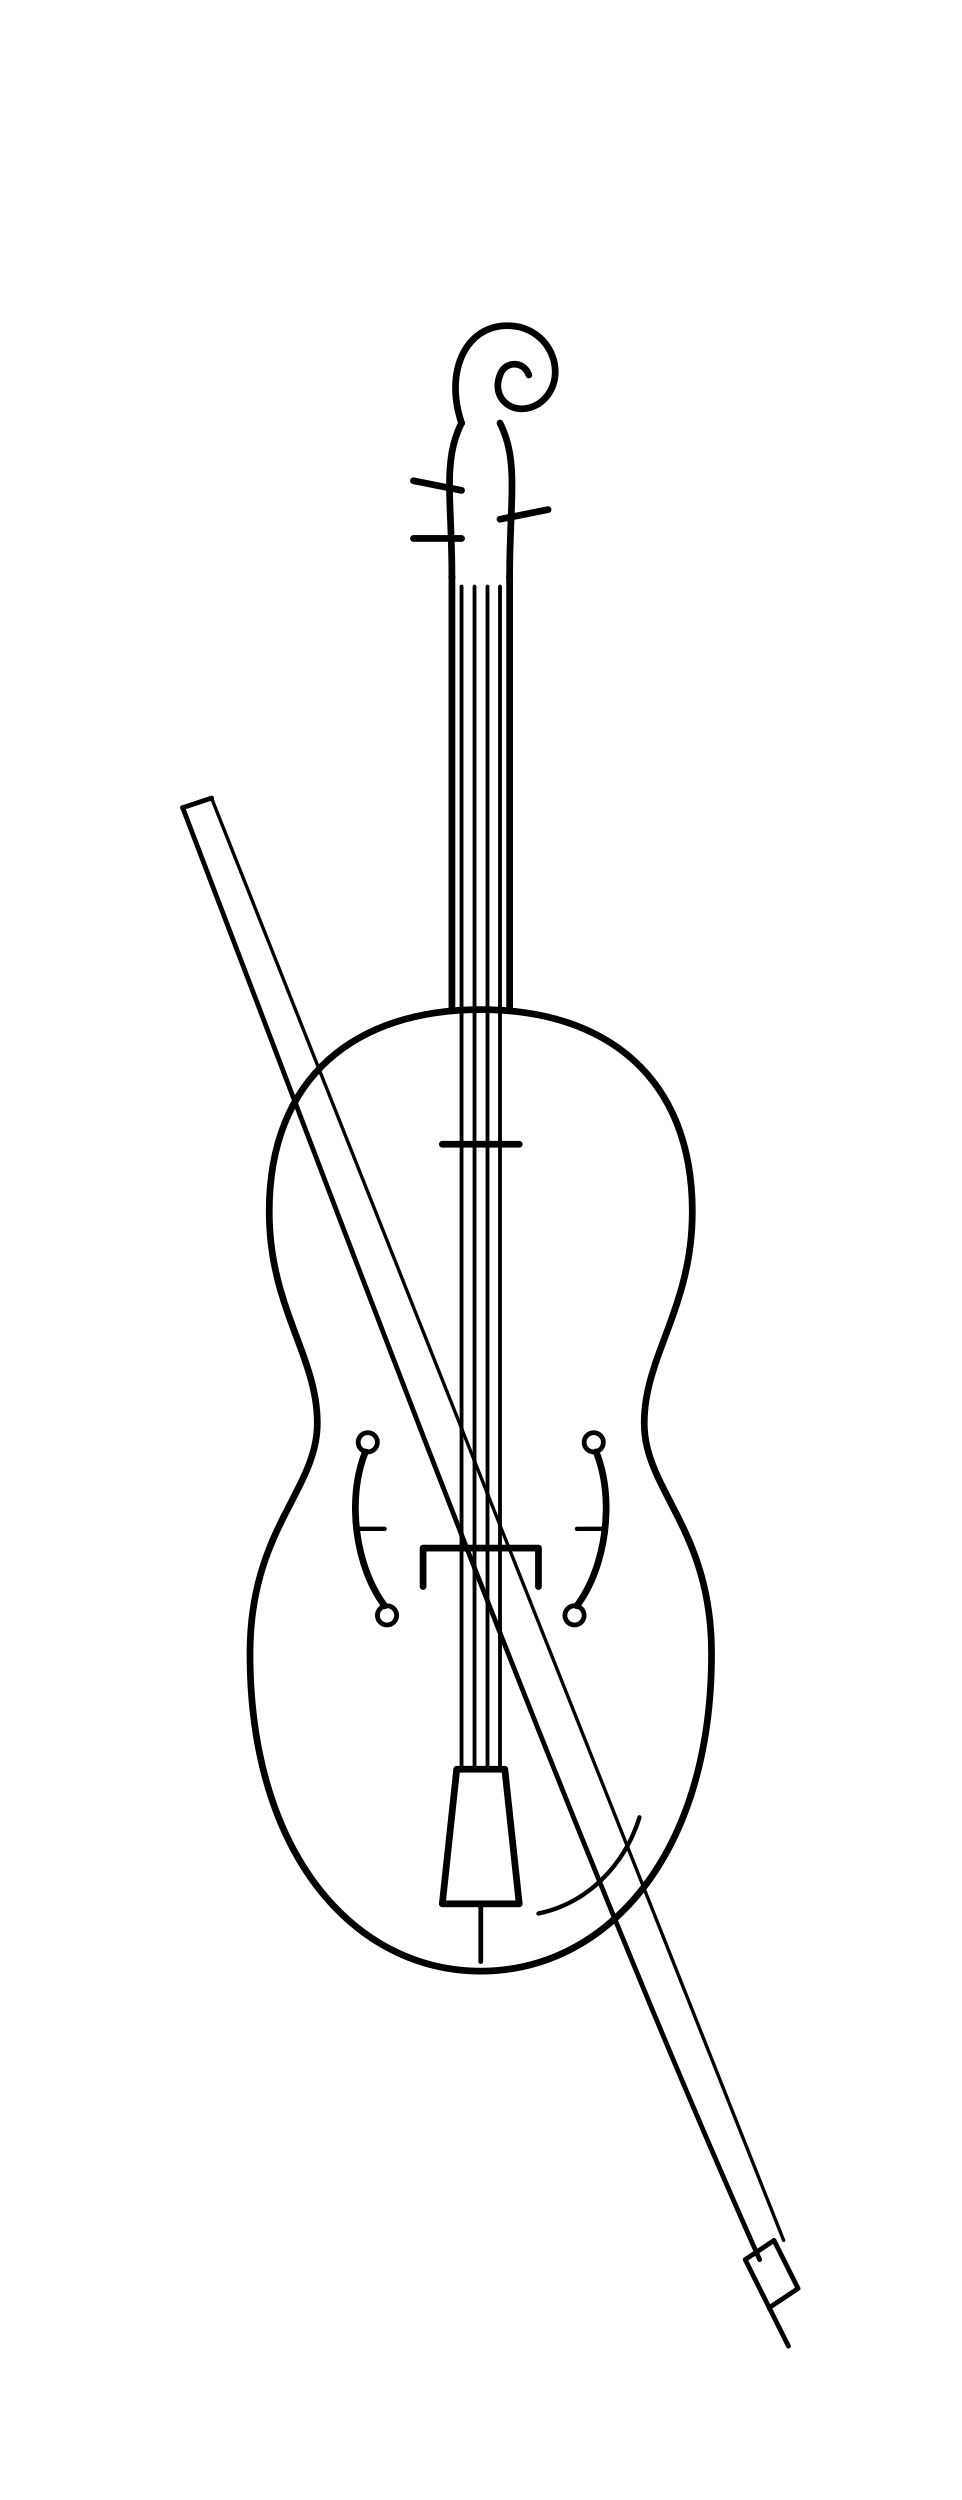
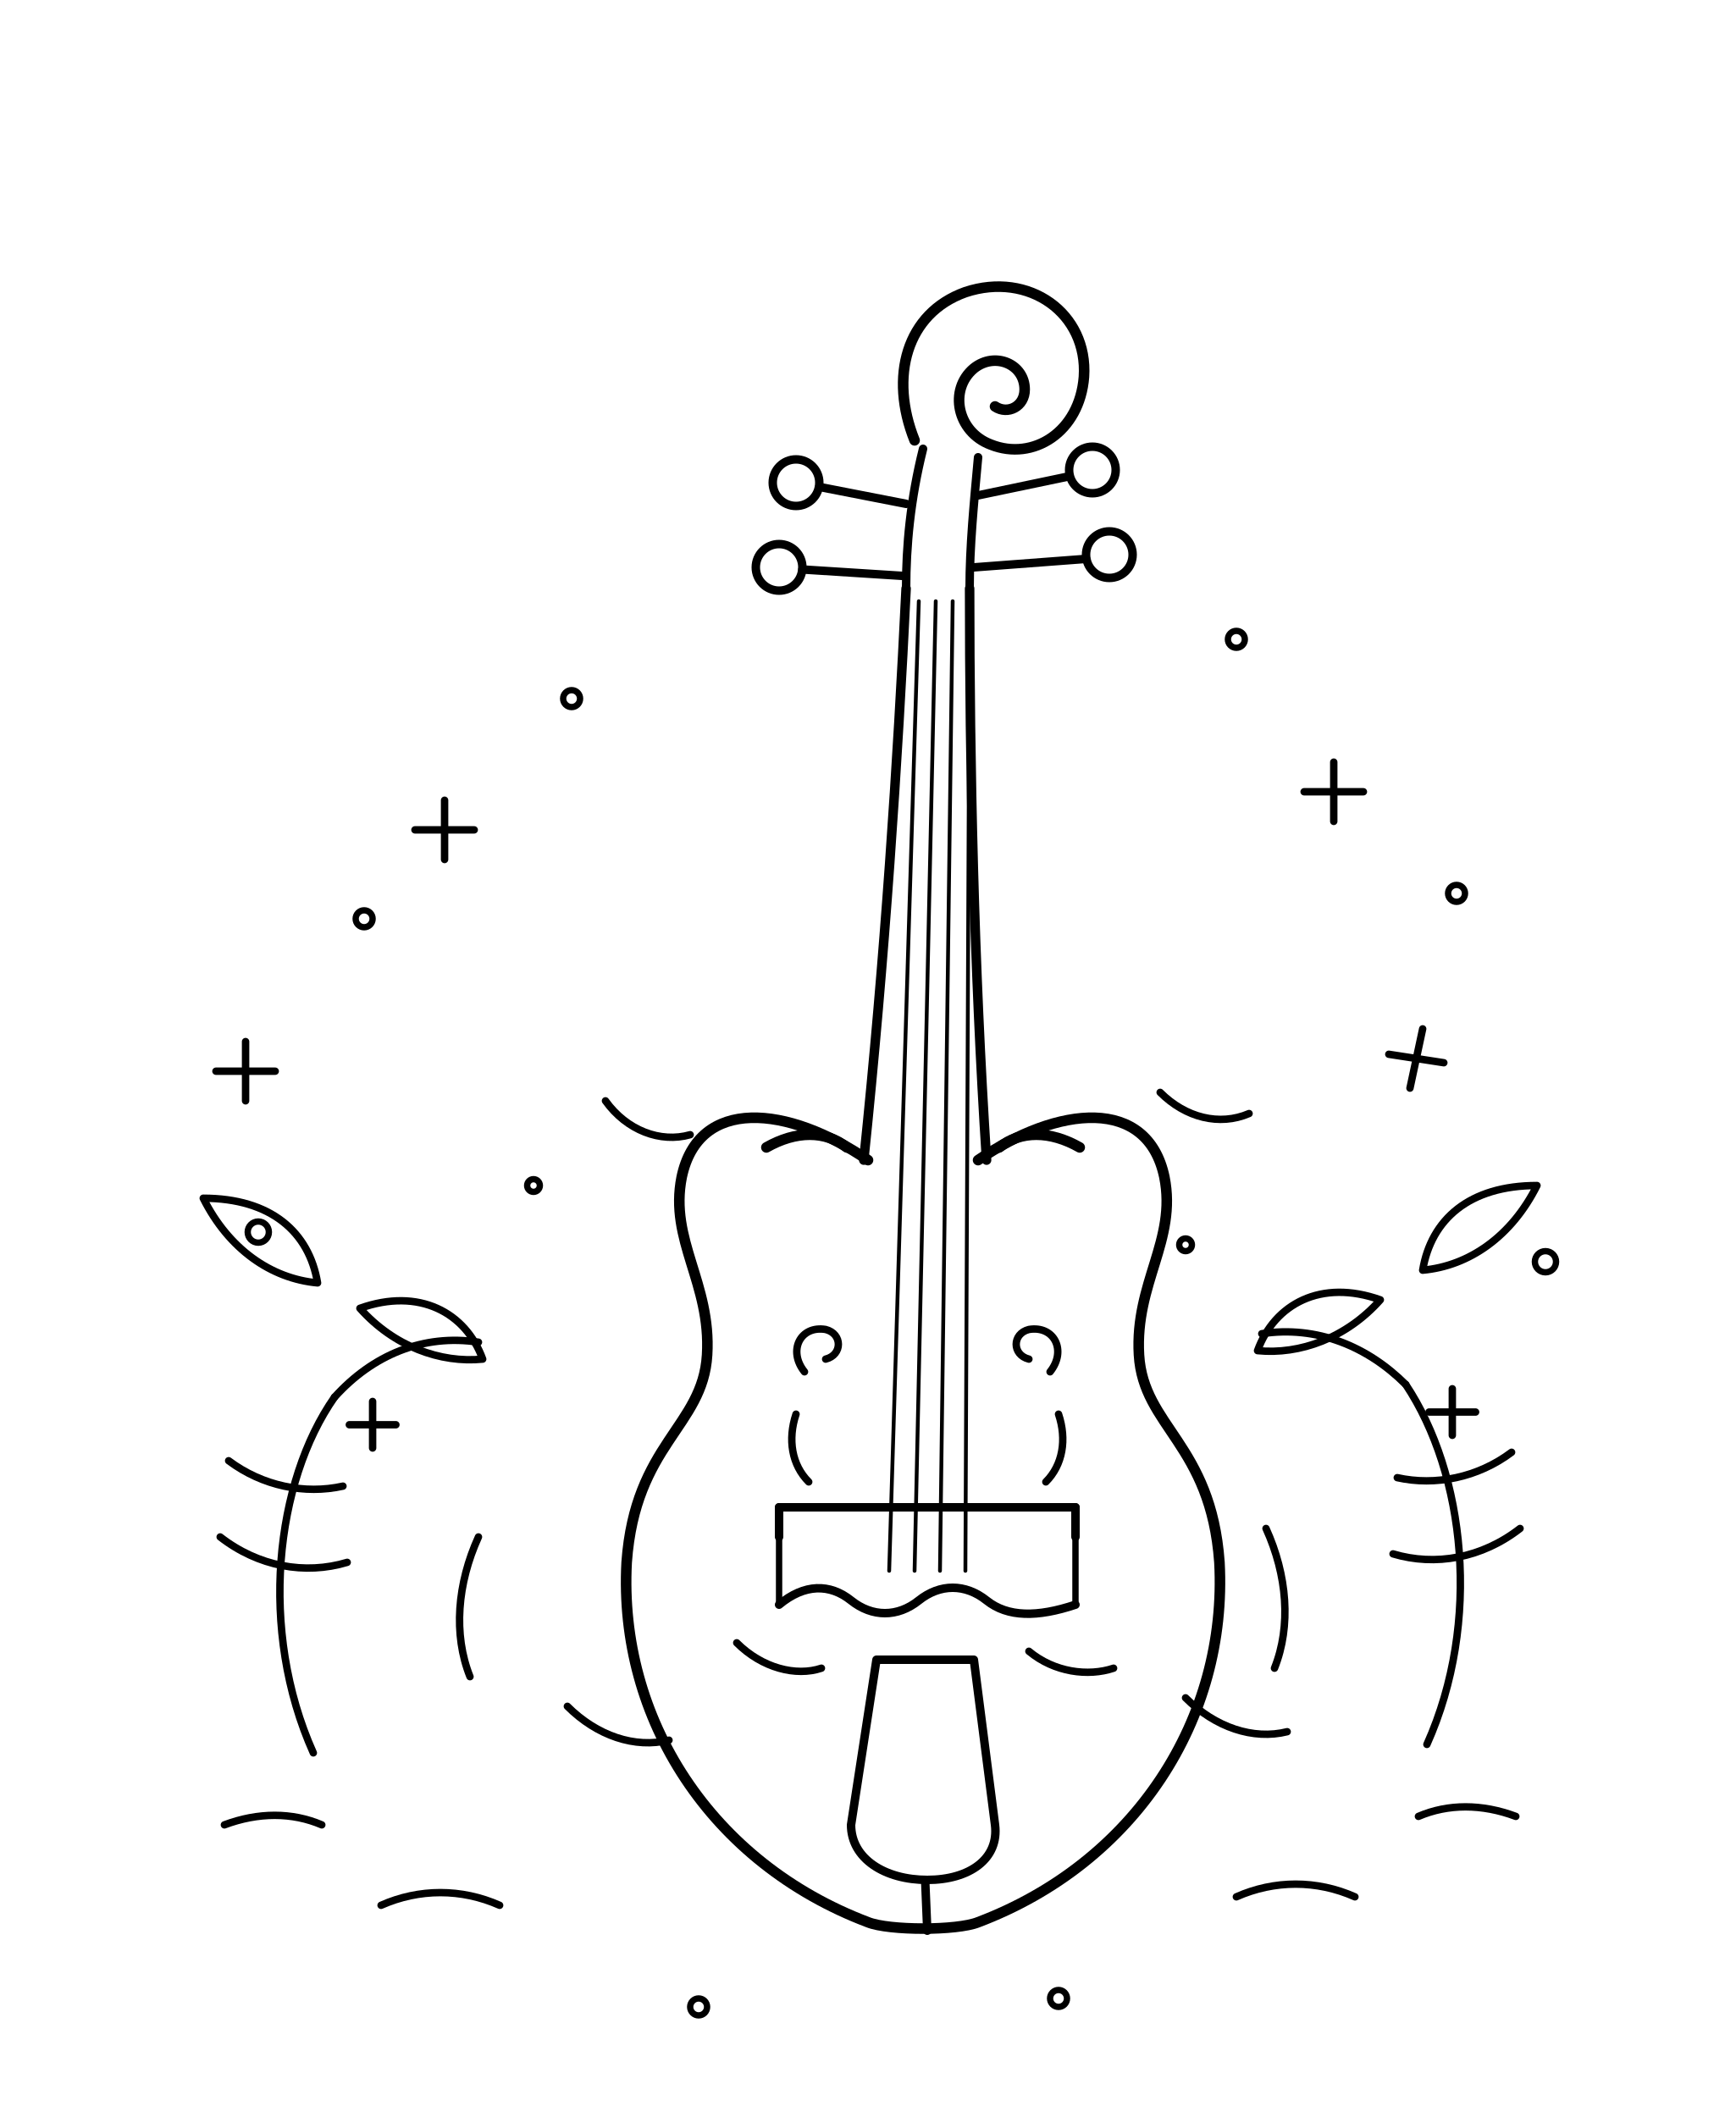
- <svg xmlns="http://www.w3.org/2000/svg" viewBox="0 0 200 520" fill="none" role="presentation" aria-hidden="true">
-   <g stroke="currentColor" stroke-width="1.4" stroke-linecap="round" stroke-linejoin="round">
-     <path d="M100 210                  C 74 210, 56 224, 56 252                  C 56 272, 66 282, 66 296                  C 66 310, 52 318, 52 344                  C 52 386, 74 410, 100 410                  C 126 410, 148 386, 148 344                  C 148 318, 134 310, 134 296                  C 134 282, 144 272, 144 252                  C 144 224, 126 210, 100 210 Z" />
-     <line x1="94" y1="210" x2="94" y2="120" />
-     <line x1="106" y1="210" x2="106" y2="120" />
-     <path d="M94 120 C 94 104, 92 96, 96 88" />
-     <path d="M106 120 C 106 104, 108 96, 104 88" />
-     <path d="M96 88                  C 92 76, 98 66, 108 68                  C 116 70, 118 80, 112 84                  C 107 87, 102 83, 104 78                  C 105 75, 109 75, 110 78" />
-     <line x1="86" y1="100" x2="96" y2="102" />
-     <line x1="114" y1="106" x2="104" y2="108" />
-     <line x1="86" y1="112" x2="96" y2="112" />
-     <g stroke-width="0.8">
-       <line x1="96" y1="122" x2="96" y2="368" />
-       <line x1="98.7" y1="122" x2="98.7" y2="368" />
-       <line x1="101.4" y1="122" x2="101.4" y2="368" />
-       <line x1="104" y1="122" x2="104" y2="368" />
+ <svg xmlns="http://www.w3.org/2000/svg" viewBox="0 0 820 1000" fill="none" role="presentation" aria-hidden="true">
+   <g stroke="currentColor" stroke-linecap="round" stroke-linejoin="round">
+     <g stroke-width="5">
+       <path d="M432 208                      C 420 178, 428 148, 456 138                      C 486 128, 514 148, 512 178                      C 510 204, 488 218, 468 210                      C 452 204, 448 184, 460 174                      C 470 166, 484 172, 484 184                      C 484 192, 476 196, 470 192" />
    </g>
-     <line x1="92" y1="238" x2="108" y2="238" />
-     <path d="M88 330 L 88 322 L 112 322 L 112 330" />
-     <path d="M76 302 C 72 312, 74 326, 80 334" />
-     <circle cx="76.5" cy="300" r="2" stroke-width="1" />
-     <circle cx="80.5" cy="336" r="2" stroke-width="1" />
-     <line x1="74" y1="318" x2="80" y2="318" stroke-width="0.9" />
-     <path d="M124 302 C 128 312, 126 326, 120 334" />
-     <circle cx="123.5" cy="300" r="2" stroke-width="1" />
-     <circle cx="119.5" cy="336" r="2" stroke-width="1" />
-     <line x1="120" y1="318" x2="126" y2="318" stroke-width="0.9" />
-     <path d="M95 368 L 92 396 L 108 396 L 105 368 Z" />
-     <line x1="100" y1="396" x2="100" y2="408" stroke-width="1" />
-     <path d="M112 398 C 122 396, 130 388, 133 378" stroke-width="0.9" />
-     <g stroke-width="1">
-       <path d="M38 168 C 74 262, 118 380, 158 470" />
-       <line x1="44" y1="166" x2="163" y2="466" stroke-width="0.7" />
-       <path d="M38 168 L 44 166" />
-       <path d="M155 470 L 161 466 L 166 476 L 160 480 Z" />
-       <line x1="160" y1="480" x2="164" y2="488" />
+     <g stroke-width="4">
+       <path d="M436 212 C 430 236, 428 258, 428 278" />
+       <path d="M462 216 C 460 238, 458 258, 458 278" />
+       <circle cx="376" cy="228" r="11" />
+       <line x1="387" y1="230" x2="428" y2="238" />
+       <circle cx="368" cy="268" r="11" />
+       <line x1="379" y1="269" x2="426" y2="272" />
+       <circle cx="516" cy="222" r="11" />
+       <line x1="505" y1="225" x2="462" y2="234" />
+       <circle cx="524" cy="262" r="11" />
+       <line x1="513" y1="264" x2="460" y2="268" />
+     </g>
+     <g stroke-width="4.5">
+       <path d="M428 278 C 424 360, 418 452, 408 548" />
+       <path d="M458 278 C 458 362, 460 456, 466 548" />
+     </g>
+     <g stroke-width="1.8">
+       <line x1="434" y1="284" x2="420" y2="742" />
+       <line x1="442" y1="284" x2="432" y2="742" />
+       <line x1="450" y1="284" x2="444" y2="742" />
+       <line x1="458" y1="284" x2="456" y2="742" />
+     </g>
+     <g stroke-width="5">
+       <path d="M410 548                      C 372 522, 330 518, 322 556                      C 316 586, 336 606, 334 640                      C 332 674, 300 682, 296 738                      C 292 812, 336 880, 410 908                      C 420 912, 452 912, 462 908                      C 536 880, 580 812, 576 738                      C 572 682, 540 674, 538 640                      C 536 606, 556 586, 550 556                      C 542 518, 500 522, 462 548" />
+       <path d="M362 542 C 376 534, 390 534, 400 542" />
+       <path d="M472 542 C 482 534, 496 534, 510 542" />
+     </g>
+     <g stroke-width="3.5">
+       <path d="M380 648 C 372 638, 378 626, 390 628 C 398 630, 398 640, 390 642" />
+       <path d="M376 668 C 372 680, 374 692, 382 700" />
+       <path d="M496 648 C 504 638, 498 626, 486 628 C 478 630, 478 640, 486 642" />
+       <path d="M500 668 C 504 680, 502 692, 494 700" />
+     </g>
+     <g stroke-width="4">
+       <path d="M368 712 L 368 726" />
+       <path d="M508 712 L 508 726" />
+       <path d="M368 712 L 508 712" />
+       <path d="M368 758 C 380 748, 392 748, 402 756 C 412 764, 424 764, 434 756 C 444 748, 456 748, 466 756 C 476 764, 490 764, 508 758" />
+       <path d="M368 726 L 368 758" stroke-width="3" />
+       <path d="M508 726 L 508 758" stroke-width="3" />
+     </g>
+     <g stroke-width="4">
+       <path d="M414 784 L 402 862 C 402 878, 418 888, 438 888 C 458 888, 472 878, 470 862 L 460 784 Z" />
+       <line x1="437" y1="888" x2="438" y2="912" />
+     </g>
+     <g stroke-width="3.5">
+       <path d="M286 520 C 296 534, 312 540, 326 536" />
+       <path d="M548 516 C 560 528, 576 532, 590 526" />
+       <path d="M268 806 C 282 820, 300 826, 316 822" />
+       <path d="M560 802 C 574 816, 592 822, 608 818" />
+       <path d="M348 776 C 360 788, 376 792, 388 788" />
+       <path d="M486 780 C 498 790, 514 792, 526 788" />
+     </g>
+     <g stroke-width="3.5">
+       <path d="M158 660 C 130 700, 122 770, 148 828" />
+       <path d="M158 660 C 176 640, 200 630, 226 634" />
+       <path d="M96 566 C 108 590, 128 604, 150 606 C 146 582, 128 566, 96 566 Z" />
+       <path d="M170 618 C 186 636, 208 644, 228 642 C 220 620, 198 608, 170 618 Z" />
+       <path d="M108 690 C 124 702, 144 706, 162 702" />
+       <path d="M104 726 C 122 740, 144 744, 164 738" />
+       <path d="M226 726 C 216 748, 214 772, 222 792" />
+       <path d="M106 862 C 122 856, 138 856, 152 862" />
+       <path d="M180 900 C 198 892, 218 892, 236 900" />
+     </g>
+     <g stroke-width="3.5">
+       <path d="M664 654 C 692 696, 700 766, 674 824" />
+       <path d="M664 654 C 646 636, 622 626, 596 630" />
+       <path d="M726 560 C 714 584, 694 598, 672 600 C 676 576, 694 560, 726 560 Z" />
+       <path d="M652 614 C 636 632, 614 640, 594 638 C 602 616, 624 604, 652 614 Z" />
+       <path d="M714 686 C 698 698, 678 702, 660 698" />
+       <path d="M718 722 C 700 736, 678 740, 658 734" />
+       <path d="M598 722 C 608 744, 610 768, 602 788" />
+       <path d="M716 858 C 700 852, 684 852, 670 858" />
+       <path d="M640 896 C 622 888, 602 888, 584 896" />
+     </g>
+     <g stroke-width="3.5">
+       <line x1="210" y1="378" x2="210" y2="406" />
+       <line x1="196" y1="392" x2="224" y2="392" />
+       <line x1="630" y1="360" x2="630" y2="388" />
+       <line x1="616" y1="374" x2="644" y2="374" />
+       <line x1="116" y1="492" x2="116" y2="520" />
+       <line x1="102" y1="506" x2="130" y2="506" />
+       <line x1="656" y1="498" x2="682" y2="502" />
+       <line x1="672" y1="486" x2="666" y2="514" />
+       <line x1="176" y1="662" x2="176" y2="684" />
+       <line x1="165" y1="673" x2="187" y2="673" />
+       <line x1="686" y1="656" x2="686" y2="678" />
+       <line x1="675" y1="667" x2="697" y2="667" />
+     </g>
+     <g stroke-width="3">
+       <circle cx="270" cy="330" r="4" />
+       <circle cx="584" cy="302" r="4" />
+       <circle cx="688" cy="422" r="4" />
+       <circle cx="172" cy="434" r="4" />
+       <circle cx="122" cy="582" r="5" />
+       <circle cx="730" cy="596" r="5" />
+       <circle cx="252" cy="560" r="3" />
+       <circle cx="560" cy="588" r="3" />
+       <circle cx="330" cy="948" r="4" />
+       <circle cx="500" cy="944" r="4" />
    </g>
  </g>
</svg>
